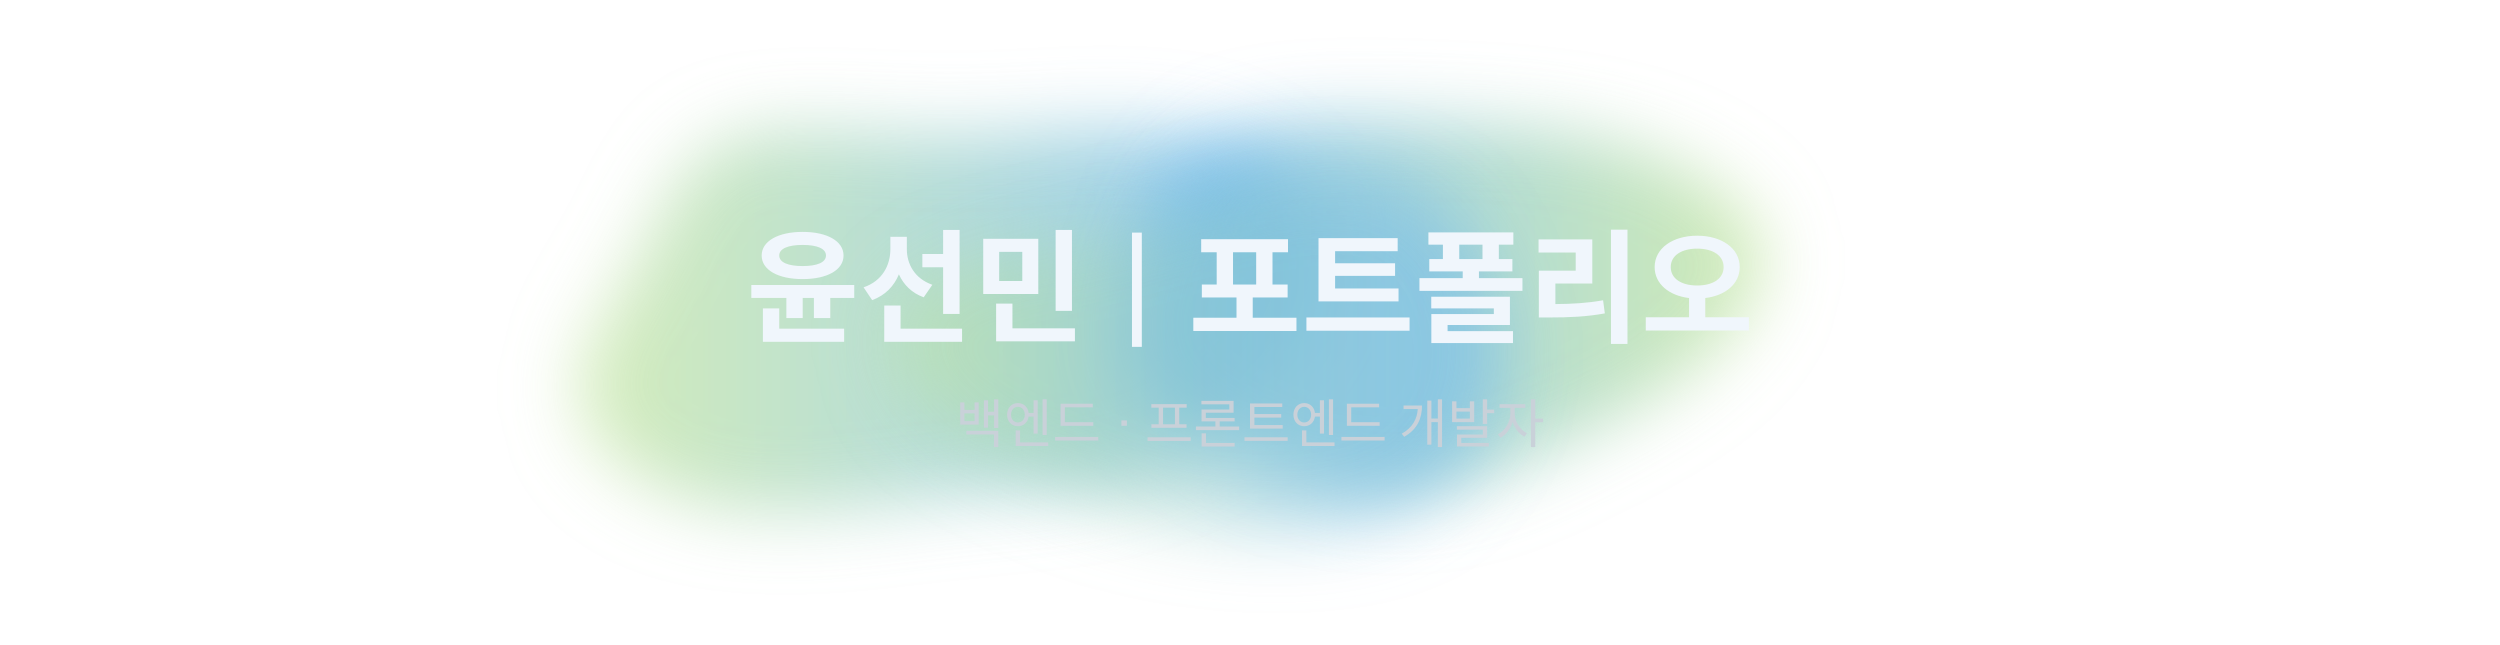
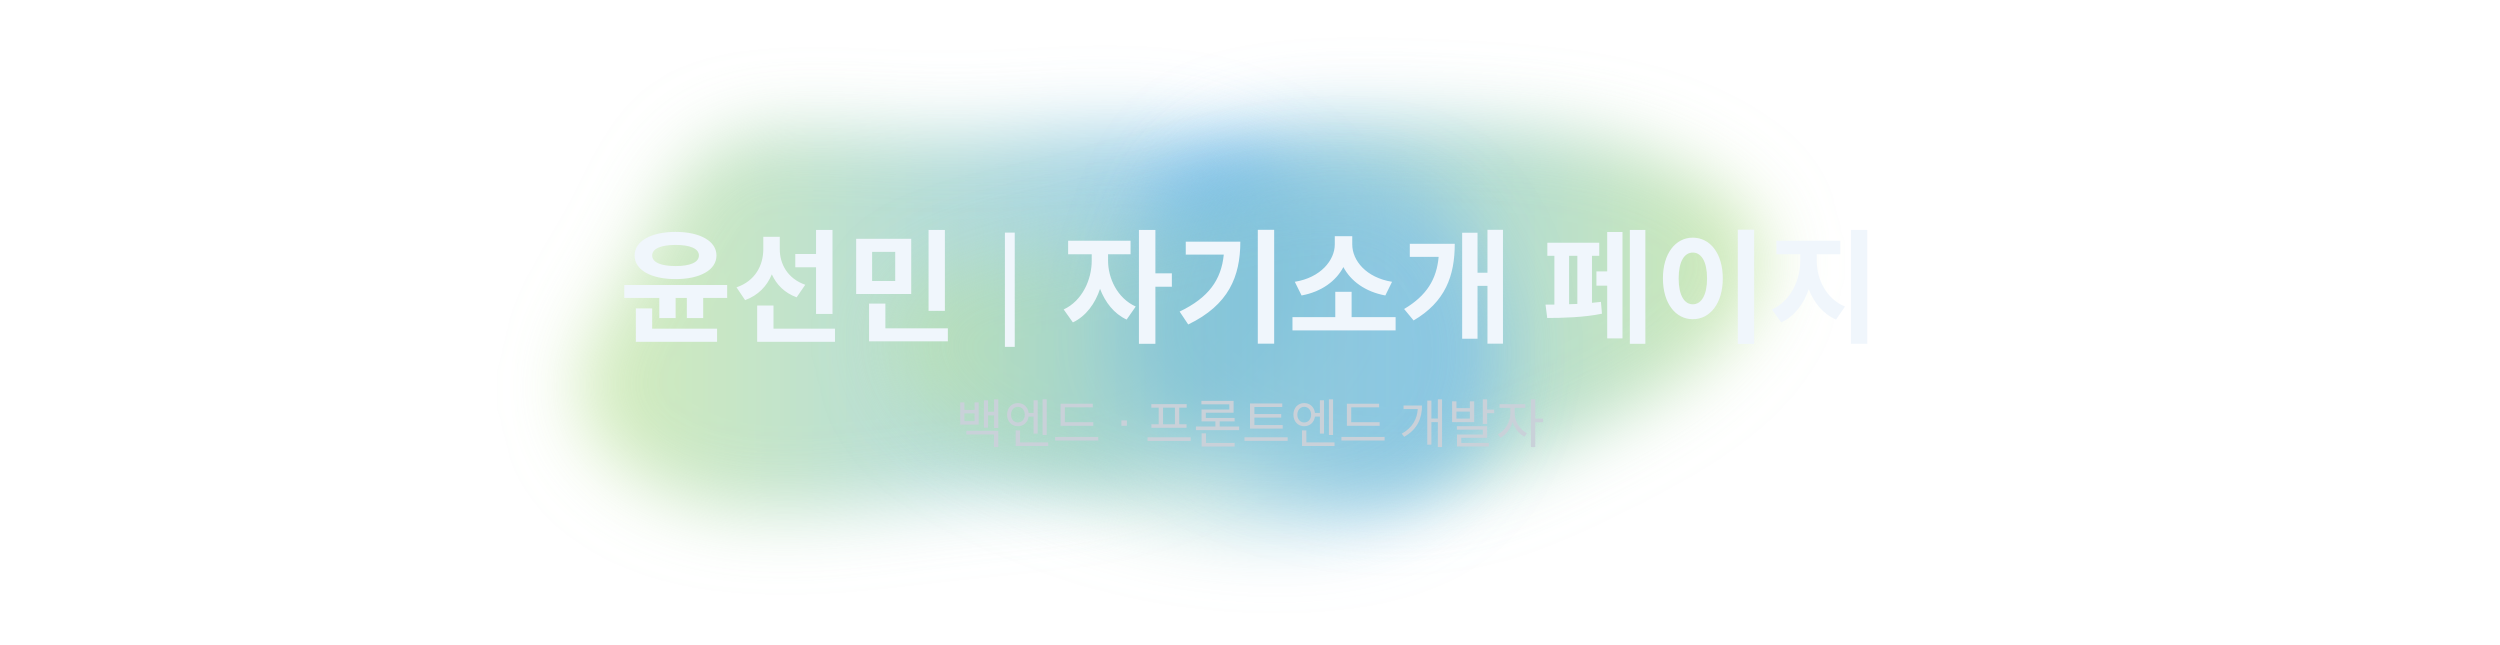
<svg xmlns="http://www.w3.org/2000/svg" width="854" height="220" viewBox="0 0 854 220">
  <style>
    .text { font: 700 42px -apple-system,BlinkMacSystemFont,"Apple SD Gothic Neo","Malgun Gothic","Segoe UI",Helvetica,Arial,sans-serif; fill: #f0f6fc; animation: fadeIn 1.2s ease-in-out forwards; }
    .desc { font: 500 18px -apple-system,BlinkMacSystemFont,"Apple SD Gothic Neo","Malgun Gothic","Segoe UI",Helvetica,Arial,sans-serif; fill: #c9d1d9; animation: fadeIn 1.2s ease-in-out forwards; }
    @keyframes fadeIn { from { opacity: 0; } to { opacity: 1; } }
  </style>
  <defs>
    <linearGradient id="g1" x1="0%" y1="0%" x2="100%" y2="0%">
      <stop offset="0%" stop-color="#c2e59c" />
      <stop offset="100%" stop-color="#64b3f4" />
    </linearGradient>
    <linearGradient id="g2" x1="0%" y1="0%" x2="100%" y2="0%">
      <stop offset="0%" stop-color="#64b3f4" />
      <stop offset="100%" stop-color="#c2e59c" />
    </linearGradient>
    <filter id="soft" x="-60%" y="-60%" width="220%" height="220%">
      <feGaussianBlur stdDeviation="12" />
    </filter>
  </defs>
  <g transform="translate(324.5 110.0)" filter="url(#soft)" opacity="0.7">
    <g>
      <animateTransform attributeName="transform" type="translate" dur="14s" repeatCount="indefinite" calcMode="spline" keySplines="0.45 0 0.55 1; 0.45 0 0.55 1; 0.45 0 0.55 1; 0.45 0 0.55 1" values="0 0; 40 4.8; 12.0 8; -24.0 2.4; 0 0" />
      <path d="M52.8,-67C68,-61.6,79.7,-45.6,82.5,-28.7C85.4,-11.8,79.5,6,71.4,20.8C63.2,35.5,53,47.1,40.7,53.3C28.5,59.4,14.2,60,-2.1,63C-18.5,65.9,-37,71.2,-52.3,66C-67.6,60.9,-79.7,45.4,-81.5,29C-83.2,12.7,-74.6,-4.4,-68.7,-22.2C-62.8,-40.1,-59.5,-58.7,-48.4,-65.4C-37.4,-72.2,-18.7,-67.1,0,-67.1C18.8,-67.2,37.6,-72.4,52.8,-67Z" fill="url(#g1)" transform="scale(1.55 0.95)">
        <animate attributeName="d" dur="9s" repeatCount="indefinite" values="M52.8,-67C68,-61.6,79.7,-45.6,82.5,-28.7C85.4,-11.8,79.5,6,71.4,20.8C63.2,35.5,53,47.1,40.7,53.3C28.5,59.4,14.2,60,-2.1,63C-18.5,65.9,-37,71.2,-52.3,66C-67.6,60.9,-79.7,45.4,-81.5,29C-83.2,12.7,-74.6,-4.4,-68.7,-22.2C-62.8,-40.1,-59.5,-58.7,-48.4,-65.4C-37.4,-72.2,-18.7,-67.1,0,-67.1C18.8,-67.2,37.6,-72.4,52.8,-67Z; M42.3,-55.2C55.2,-48.7,66.6,-37,69.3,-23.7C72,-10.4,66,4.6,58.3,16.1C50.6,27.6,41.2,35.6,31.1,43.9C21.1,52.1,10.6,60.6,-1.3,62.5C-13.2,64.3,-26.4,59.4,-37.6,51.5C-48.8,43.6,-57.9,32.7,-61,20.5C-64.1,8.3,-61.1,-5.3,-57.9,-19.9C-54.7,-34.6,-51.3,-50.3,-41.6,-57.8C-32,-65.3,-16,-64.7,-0.7,-63.7C14.6,-62.8,29.3,-61.6,42.3,-55.2Z; M49.2,-63.6C62.2,-58.3,70.1,-41.8,74.6,-24.9C79.1,-8.1,80.3,9.2,76.5,26.2C72.8,43.2,64.2,59.9,50.7,68.4C37.1,76.9,18.5,77.2,2.3,74.1C-13.9,70.9,-27.9,64.2,-41.2,55.6C-54.6,47.1,-67.4,36.6,-74.5,22.4C-81.7,8.2,-83.2,-9.7,-74.7,-20.8C-66.3,-31.9,-47.9,-36.3,-33.8,-41.2C-19.7,-46.2,-9.8,-51.8,4.1,-57.5C18.1,-63.1,36.2,-68.9,49.2,-63.6Z; M52.8,-67C68,-61.6,79.7,-45.6,82.5,-28.7C85.4,-11.8,79.5,6,71.4,20.8C63.2,35.5,53,47.1,40.7,53.3C28.5,59.4,14.2,60,-2.1,63C-18.5,65.9,-37,71.2,-52.3,66C-67.6,60.9,-79.7,45.4,-81.5,29C-83.2,12.7,-74.6,-4.4,-68.7,-22.2C-62.8,-40.1,-59.5,-58.7,-48.4,-65.4C-37.4,-72.2,-18.7,-67.1,0,-67.1C18.8,-67.2,37.6,-72.4,52.8,-67Z" calcMode="spline" keySplines="0.45 0 0.55 1; 0.45 0 0.55 1; 0.45 0 0.55 1" />
      </path>
    </g>
  </g>
  <g transform="translate(486.8 105.6)" filter="url(#soft)" opacity="0.75">
    <g>
      <animateTransform attributeName="transform" type="translate" dur="19s" repeatCount="indefinite" calcMode="spline" keySplines="0.45 0 0.55 1; 0.45 0 0.55 1; 0.45 0 0.55 1; 0.45 0 0.55 1" values="0 0; -46 4.2; -13.8 7; 27.6 2.1; 0 0" />
      <path d="M42.3,-55.2C55.2,-48.7,66.6,-37,69.3,-23.7C72,-10.4,66,4.6,58.3,16.1C50.6,27.6,41.2,35.6,31.1,43.9C21.1,52.1,10.6,60.6,-1.3,62.5C-13.2,64.3,-26.4,59.4,-37.6,51.5C-48.8,43.6,-57.9,32.7,-61,20.5C-64.1,8.3,-61.1,-5.3,-57.9,-19.9C-54.7,-34.6,-51.3,-50.3,-41.6,-57.8C-32,-65.3,-16,-64.7,-0.7,-63.7C14.6,-62.8,29.3,-61.6,42.3,-55.2Z" fill="url(#g2)" transform="scale(1.65 1.0)">
        <animate attributeName="d" dur="12s" repeatCount="indefinite" values="M42.3,-55.2C55.2,-48.7,66.6,-37,69.3,-23.7C72,-10.4,66,4.6,58.3,16.1C50.6,27.6,41.2,35.6,31.1,43.9C21.1,52.1,10.6,60.6,-1.3,62.5C-13.2,64.3,-26.4,59.4,-37.6,51.5C-48.8,43.6,-57.9,32.7,-61,20.5C-64.1,8.3,-61.1,-5.3,-57.9,-19.9C-54.7,-34.6,-51.3,-50.3,-41.6,-57.8C-32,-65.3,-16,-64.7,-0.7,-63.7C14.6,-62.8,29.3,-61.6,42.3,-55.2Z; M49.2,-63.6C62.2,-58.3,70.1,-41.8,74.6,-24.9C79.1,-8.1,80.3,9.2,76.5,26.2C72.8,43.2,64.2,59.9,50.7,68.4C37.1,76.9,18.5,77.2,2.3,74.1C-13.9,70.9,-27.9,64.2,-41.2,55.6C-54.6,47.1,-67.4,36.6,-74.5,22.4C-81.7,8.2,-83.2,-9.7,-74.7,-20.8C-66.3,-31.9,-47.9,-36.3,-33.8,-41.2C-19.7,-46.2,-9.8,-51.8,4.1,-57.5C18.1,-63.1,36.2,-68.9,49.2,-63.6Z; M52.8,-67C68,-61.6,79.7,-45.6,82.5,-28.7C85.4,-11.8,79.5,6,71.4,20.8C63.2,35.5,53,47.1,40.7,53.3C28.5,59.4,14.2,60,-2.1,63C-18.5,65.9,-37,71.2,-52.3,66C-67.6,60.9,-79.7,45.4,-81.5,29C-83.2,12.7,-74.6,-4.4,-68.7,-22.2C-62.8,-40.1,-59.5,-58.7,-48.4,-65.4C-37.4,-72.2,-18.7,-67.1,0,-67.1C18.8,-67.2,37.6,-72.4,52.8,-67Z; M42.3,-55.2C55.2,-48.7,66.6,-37,69.3,-23.7C72,-10.4,66,4.6,58.3,16.1C50.6,27.6,41.2,35.6,31.1,43.9C21.1,52.1,10.6,60.6,-1.3,62.5C-13.2,64.3,-26.4,59.4,-37.6,51.5C-48.8,43.6,-57.9,32.7,-61,20.5C-64.1,8.3,-61.1,-5.3,-57.9,-19.9C-54.7,-34.6,-51.3,-50.3,-41.6,-57.8C-32,-65.3,-16,-64.7,-0.7,-63.7C14.6,-62.8,29.3,-61.6,42.3,-55.2Z" calcMode="spline" keySplines="0.45 0 0.55 1; 0.45 0 0.55 1; 0.45 0 0.55 1" />
      </path>
    </g>
  </g>
  <g transform="translate(409.9 116.6)" filter="url(#soft)" opacity="0.55">
    <g>
      <animateTransform attributeName="transform" type="translate" dur="11s" repeatCount="indefinite" calcMode="spline" keySplines="0.45 0 0.55 1; 0.45 0 0.55 1; 0.45 0 0.55 1; 0.45 0 0.55 1" values="0 0; 30 -4.8; 9.0 -8; -18.0 -2.4; 0 0" />
      <path d="M49.2,-63.6C62.2,-58.3,70.1,-41.8,74.6,-24.9C79.1,-8.1,80.3,9.2,76.5,26.2C72.8,43.2,64.2,59.9,50.7,68.4C37.1,76.9,18.5,77.2,2.3,74.1C-13.9,70.9,-27.9,64.2,-41.2,55.6C-54.6,47.1,-67.4,36.6,-74.5,22.4C-81.7,8.2,-83.2,-9.7,-74.7,-20.8C-66.3,-31.9,-47.9,-36.3,-33.8,-41.2C-19.7,-46.2,-9.8,-51.8,4.1,-57.5C18.1,-63.1,36.2,-68.9,49.2,-63.6Z" fill="url(#g1)" transform="scale(1.3 0.85)">
        <animate attributeName="d" dur="7s" repeatCount="indefinite" values="M49.2,-63.6C62.2,-58.3,70.1,-41.8,74.6,-24.9C79.1,-8.1,80.3,9.2,76.5,26.2C72.8,43.2,64.2,59.9,50.7,68.4C37.1,76.9,18.5,77.2,2.3,74.1C-13.9,70.9,-27.9,64.2,-41.2,55.6C-54.6,47.1,-67.4,36.6,-74.5,22.4C-81.7,8.2,-83.2,-9.7,-74.7,-20.8C-66.3,-31.9,-47.9,-36.3,-33.8,-41.2C-19.7,-46.2,-9.8,-51.8,4.1,-57.5C18.1,-63.1,36.2,-68.9,49.2,-63.6Z; M52.8,-67C68,-61.6,79.7,-45.6,82.5,-28.7C85.4,-11.8,79.5,6,71.4,20.8C63.2,35.5,53,47.1,40.7,53.3C28.5,59.4,14.2,60,-2.1,63C-18.5,65.9,-37,71.2,-52.3,66C-67.6,60.9,-79.7,45.4,-81.5,29C-83.2,12.7,-74.6,-4.4,-68.7,-22.2C-62.8,-40.1,-59.5,-58.7,-48.4,-65.4C-37.4,-72.2,-18.7,-67.1,0,-67.1C18.8,-67.2,37.6,-72.4,52.8,-67Z; M42.3,-55.2C55.2,-48.7,66.6,-37,69.3,-23.7C72,-10.4,66,4.6,58.3,16.1C50.6,27.6,41.2,35.6,31.1,43.9C21.1,52.1,10.6,60.6,-1.3,62.5C-13.2,64.3,-26.4,59.4,-37.6,51.5C-48.8,43.6,-57.9,32.7,-61,20.5C-64.1,8.3,-61.1,-5.3,-57.9,-19.9C-54.7,-34.6,-51.3,-50.3,-41.6,-57.8C-32,-65.3,-16,-64.7,-0.7,-63.7C14.6,-62.8,29.3,-61.6,42.3,-55.2Z; M49.2,-63.6C62.2,-58.3,70.1,-41.8,74.6,-24.9C79.1,-8.1,80.3,9.2,76.5,26.2C72.8,43.2,64.2,59.9,50.7,68.4C37.1,76.9,18.5,77.2,2.3,74.1C-13.9,70.9,-27.9,64.2,-41.2,55.6C-54.6,47.1,-67.4,36.6,-74.5,22.4C-81.7,8.2,-83.2,-9.7,-74.7,-20.8C-66.3,-31.9,-47.9,-36.3,-33.8,-41.2C-19.7,-46.2,-9.8,-51.8,4.1,-57.5C18.1,-63.1,36.2,-68.9,49.2,-63.6Z" calcMode="spline" keySplines="0.45 0 0.55 1; 0.45 0 0.55 1; 0.45 0 0.55 1" />
      </path>
    </g>
  </g>
-   <text x="50%" y="99" text-anchor="middle" dominant-baseline="middle" class="text">윤선민 | 포트폴리오</text>
+   <text x="50%" y="99" text-anchor="middle" dominant-baseline="middle" class="text">윤선민 | 자기소개 페이지</text>
  <text x="50%" y="145" text-anchor="middle" dominant-baseline="middle" class="desc">백엔드 · 프론트엔드 개발자</text>
</svg>
